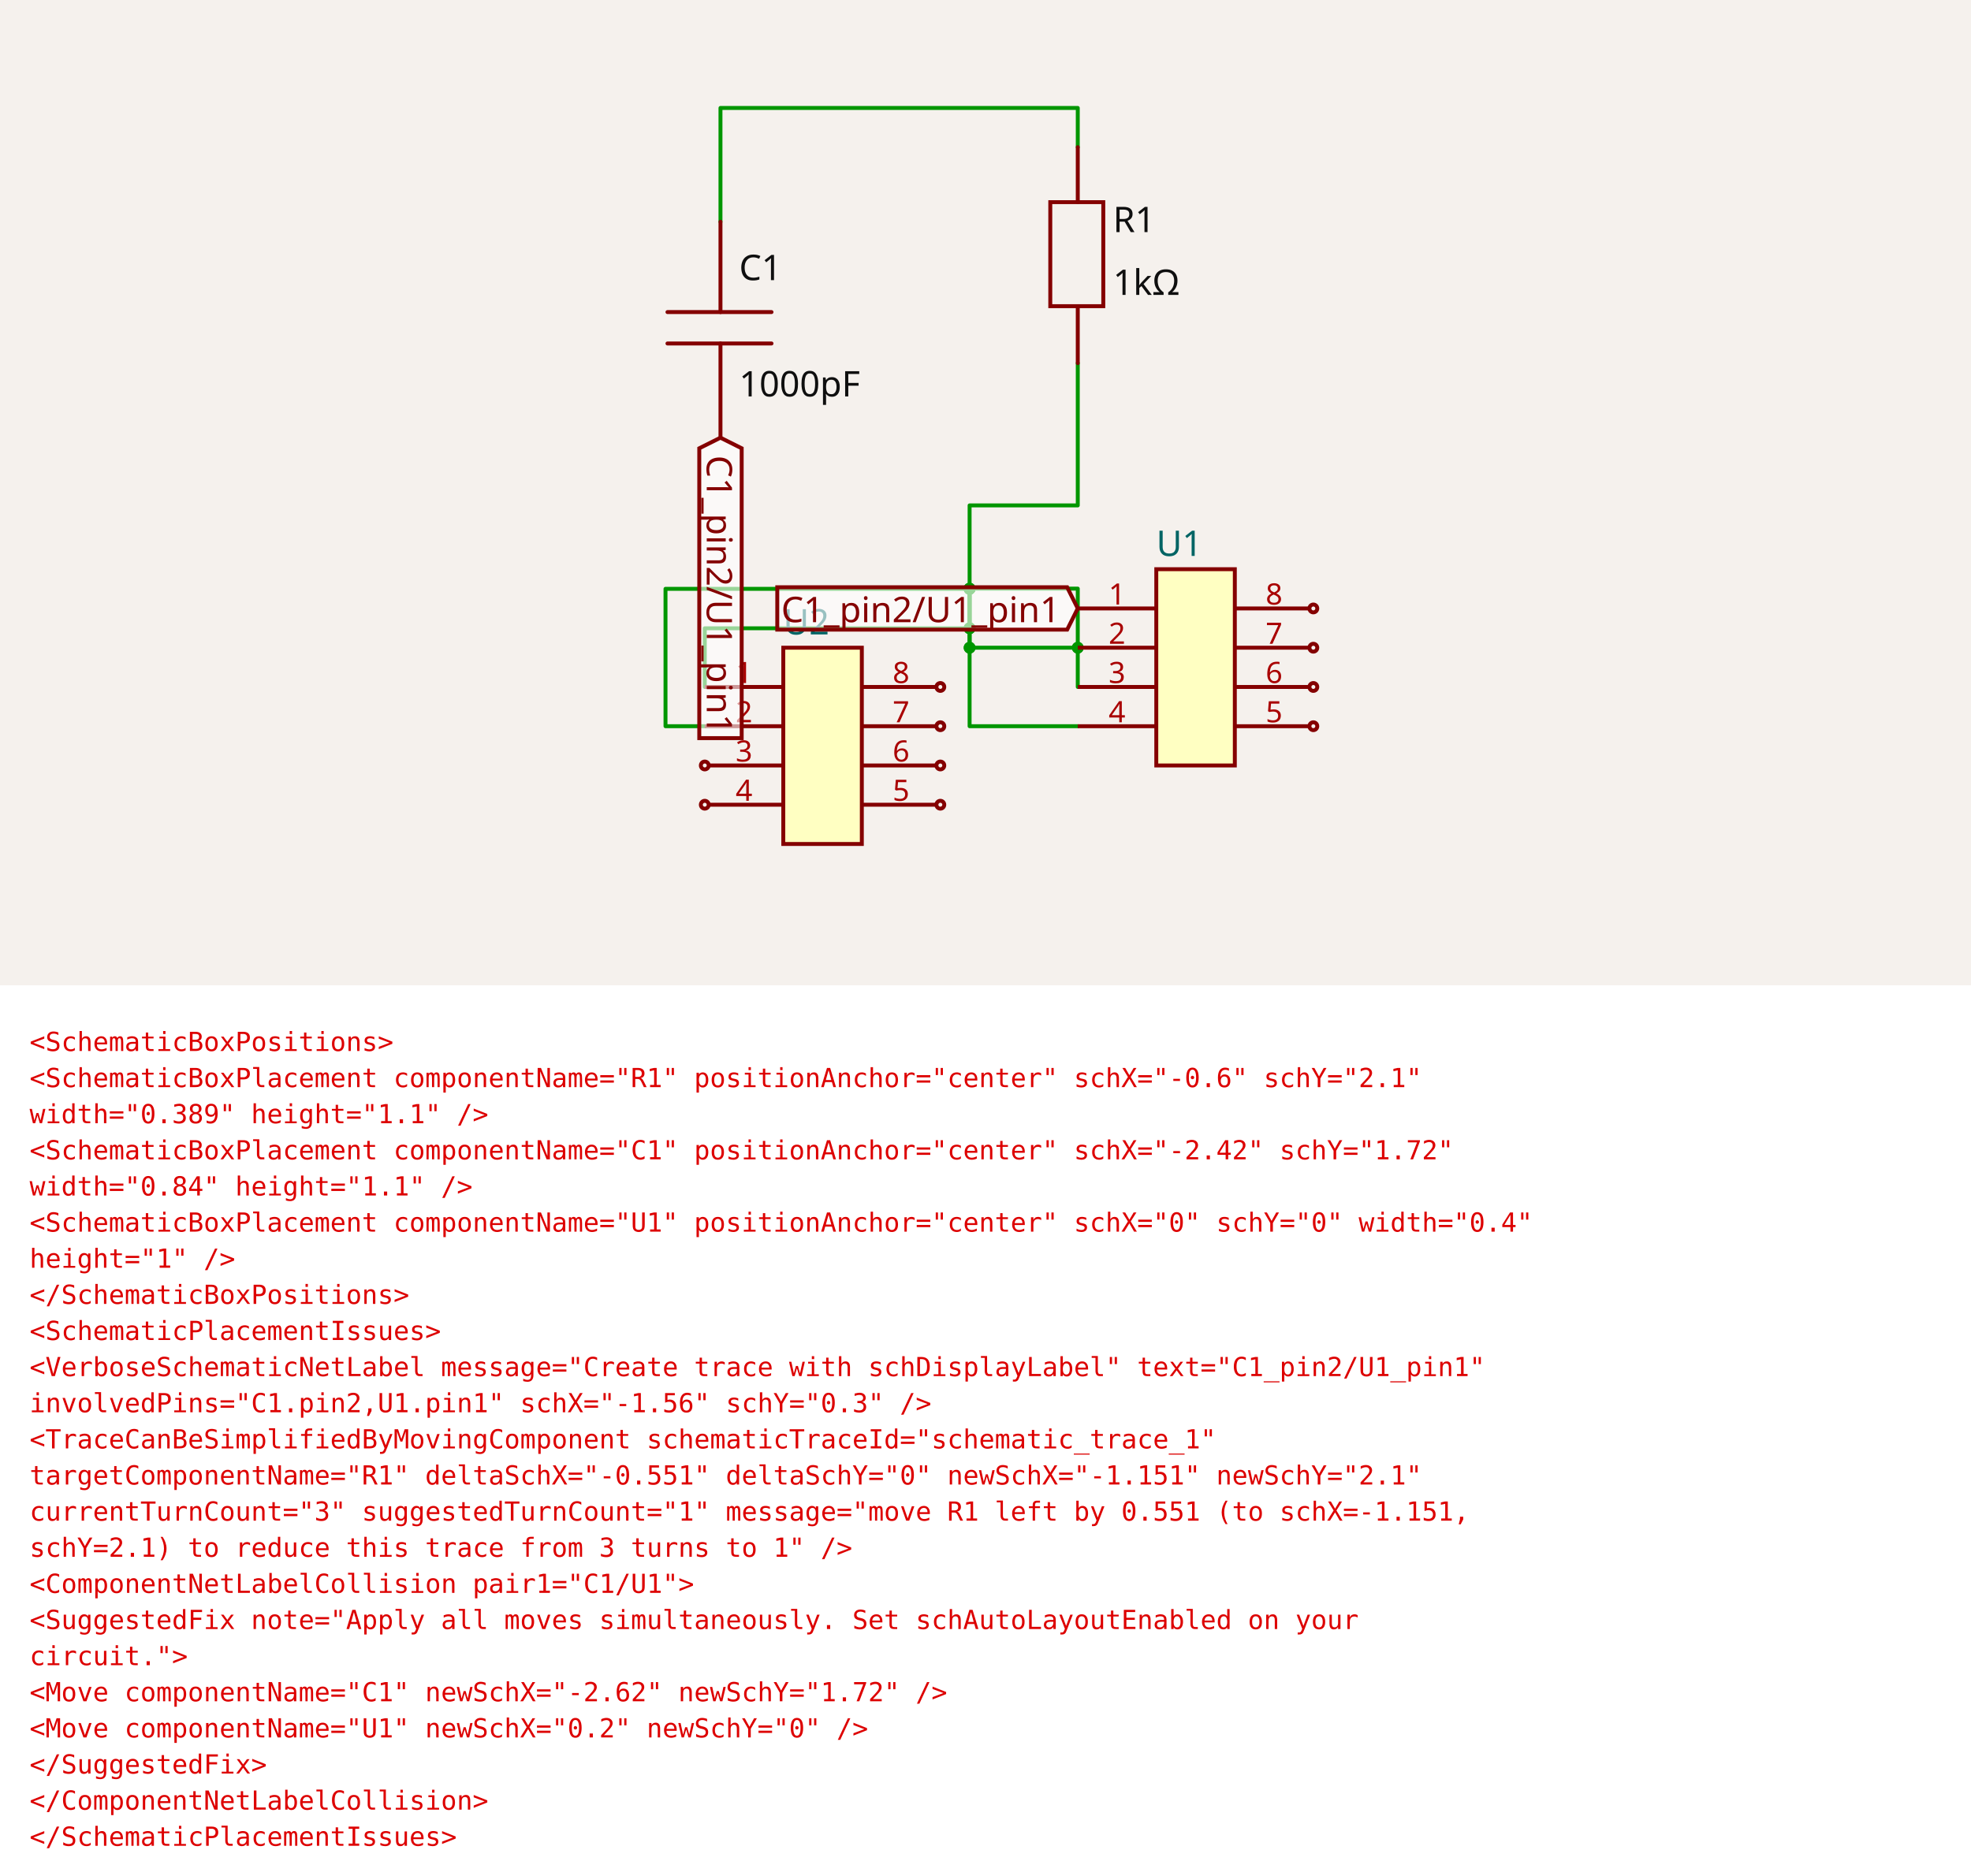
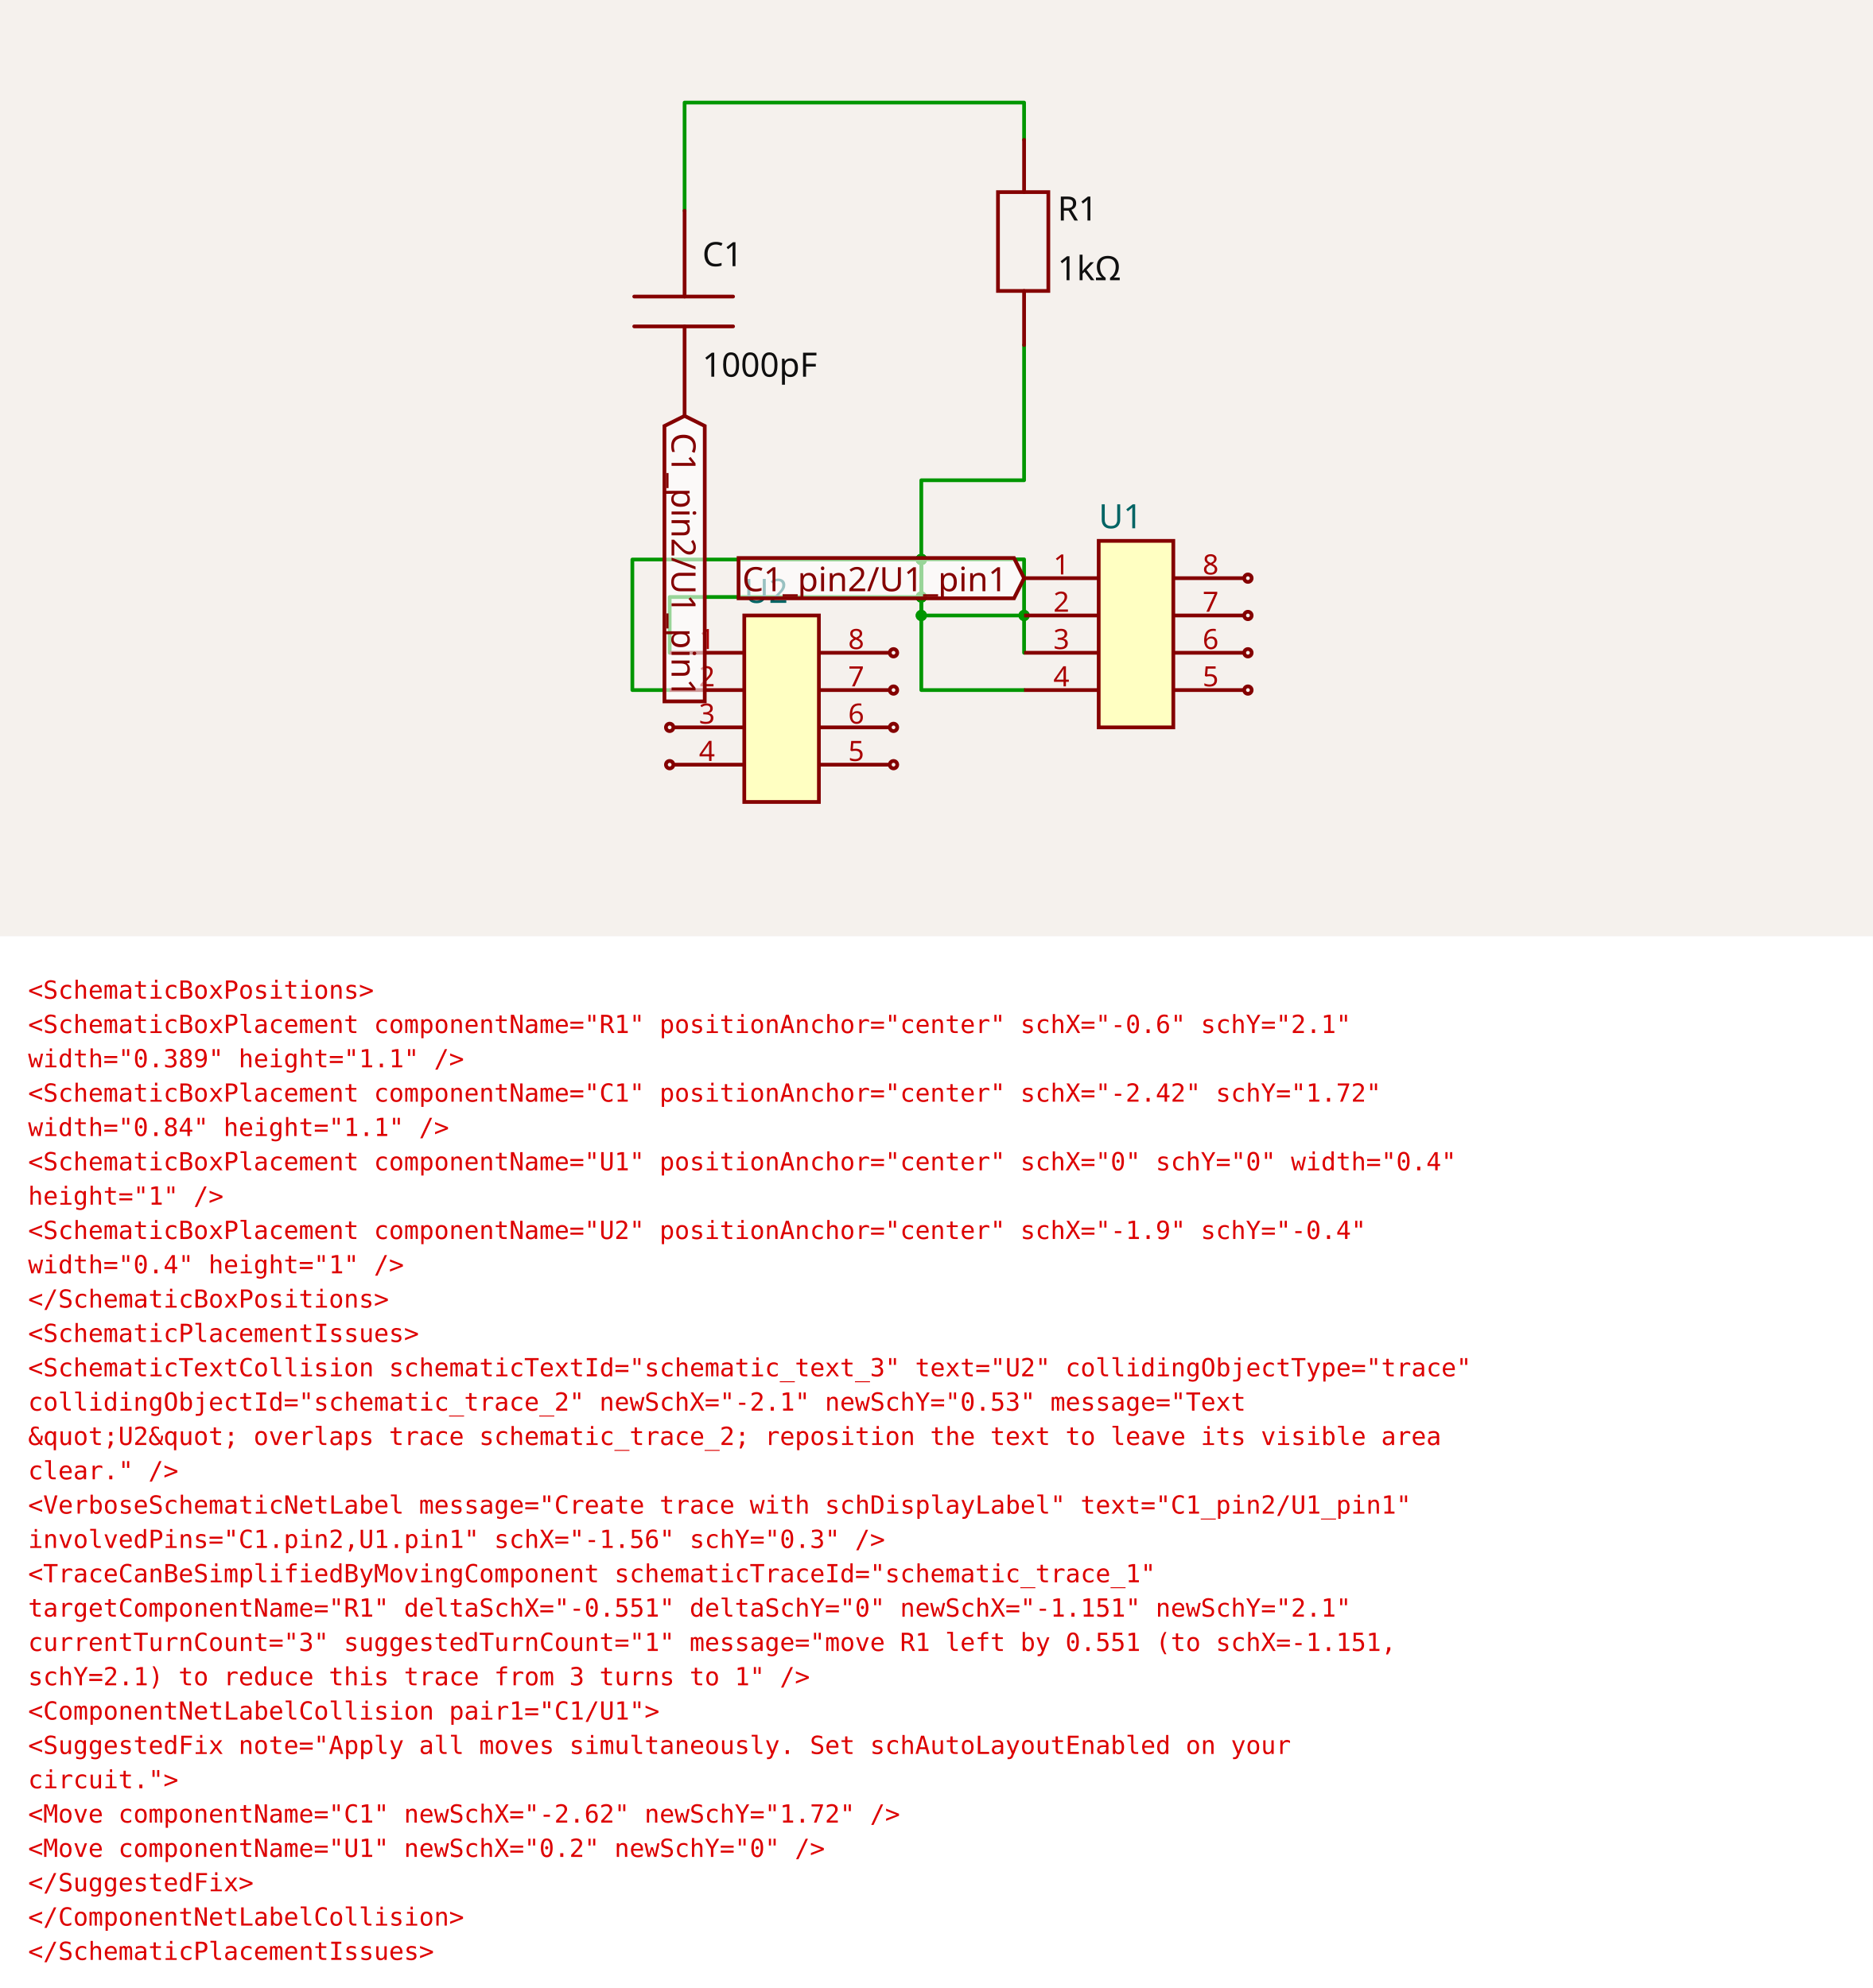
- <svg xmlns="http://www.w3.org/2000/svg" width="1200" height="1142" viewBox="0 0 1200 1142" role="img" aria-label="schematic analysis fixture">
+ <svg xmlns="http://www.w3.org/2000/svg" width="1200" height="1274" viewBox="0 0 1200 1274" role="img" aria-label="schematic analysis fixture">
  <g transform="translate(0, 0)">
    <style>
              .boundary { fill: rgb(245, 241, 237); }
              .schematic-boundary { fill: none; stroke: #fff; }
              .component { fill: none; stroke: rgb(132, 0, 0); }
              .chip { fill: rgb(255, 255, 194); stroke: rgb(132, 0, 0); }
              .component-pin { fill: none; stroke: rgb(132, 0, 0); }
              /* Basic per-trace hover fallback */
              .trace:hover {
                filter: invert(1);
              }
              .trace:hover .trace-crossing-outline {
                opacity: 0;
              }
              .trace:hover .trace-junction {
                filter: invert(1);
              }
              /* Net-hover highlighting: when a trace or its overlays are hovered,
                 invert color for all traces (base + overlays) sharing the same
                 subcircuit connectivity key. Also hide crossing outline during hover. */
              svg:has(:is(g.trace[data-subcircuit-connectivity-map-key="unnamedsubcircuitsubcircuit_source_group_0_connectivity_net0"], g.trace-overlays[data-subcircuit-connectivity-map-key="unnamedsubcircuitsubcircuit_source_group_0_connectivity_net0"]):hover) :is(g.trace[data-subcircuit-connectivity-map-key="unnamedsubcircuitsubcircuit_source_group_0_connectivity_net0"], g.trace-overlays[data-subcircuit-connectivity-map-key="unnamedsubcircuitsubcircuit_source_group_0_connectivity_net0"]) { filter: invert(1); }
svg:has(:is(g.trace[data-subcircuit-connectivity-map-key="unnamedsubcircuitsubcircuit_source_group_0_connectivity_net0"], g.trace-overlays[data-subcircuit-connectivity-map-key="unnamedsubcircuitsubcircuit_source_group_0_connectivity_net0"]):hover) g.trace-overlays[data-subcircuit-connectivity-map-key="unnamedsubcircuitsubcircuit_source_group_0_connectivity_net0"] .trace-crossing-outline { opacity: 0; }
svg:has(:is(g.trace[data-subcircuit-connectivity-map-key="unnamedsubcircuitsubcircuit_source_group_0_connectivity_net2"], g.trace-overlays[data-subcircuit-connectivity-map-key="unnamedsubcircuitsubcircuit_source_group_0_connectivity_net2"]):hover) :is(g.trace[data-subcircuit-connectivity-map-key="unnamedsubcircuitsubcircuit_source_group_0_connectivity_net2"], g.trace-overlays[data-subcircuit-connectivity-map-key="unnamedsubcircuitsubcircuit_source_group_0_connectivity_net2"]) { filter: invert(1); }
svg:has(:is(g.trace[data-subcircuit-connectivity-map-key="unnamedsubcircuitsubcircuit_source_group_0_connectivity_net2"], g.trace-overlays[data-subcircuit-connectivity-map-key="unnamedsubcircuitsubcircuit_source_group_0_connectivity_net2"]):hover) g.trace-overlays[data-subcircuit-connectivity-map-key="unnamedsubcircuitsubcircuit_source_group_0_connectivity_net2"] .trace-crossing-outline { opacity: 0; }
svg:has(:is(g.trace[data-subcircuit-connectivity-map-key="unnamedsubcircuitsubcircuit_source_group_0_connectivity_net3"], g.trace-overlays[data-subcircuit-connectivity-map-key="unnamedsubcircuitsubcircuit_source_group_0_connectivity_net3"]):hover) :is(g.trace[data-subcircuit-connectivity-map-key="unnamedsubcircuitsubcircuit_source_group_0_connectivity_net3"], g.trace-overlays[data-subcircuit-connectivity-map-key="unnamedsubcircuitsubcircuit_source_group_0_connectivity_net3"]) { filter: invert(1); }
svg:has(:is(g.trace[data-subcircuit-connectivity-map-key="unnamedsubcircuitsubcircuit_source_group_0_connectivity_net3"], g.trace-overlays[data-subcircuit-connectivity-map-key="unnamedsubcircuitsubcircuit_source_group_0_connectivity_net3"]):hover) g.trace-overlays[data-subcircuit-connectivity-map-key="unnamedsubcircuitsubcircuit_source_group_0_connectivity_net3"] .trace-crossing-outline { opacity: 0; }
svg:has(:is(g.trace[data-subcircuit-connectivity-map-key="unnamedsubcircuitsubcircuit_source_group_0_connectivity_net4"], g.trace-overlays[data-subcircuit-connectivity-map-key="unnamedsubcircuitsubcircuit_source_group_0_connectivity_net4"]):hover) :is(g.trace[data-subcircuit-connectivity-map-key="unnamedsubcircuitsubcircuit_source_group_0_connectivity_net4"], g.trace-overlays[data-subcircuit-connectivity-map-key="unnamedsubcircuitsubcircuit_source_group_0_connectivity_net4"]) { filter: invert(1); }
svg:has(:is(g.trace[data-subcircuit-connectivity-map-key="unnamedsubcircuitsubcircuit_source_group_0_connectivity_net4"], g.trace-overlays[data-subcircuit-connectivity-map-key="unnamedsubcircuitsubcircuit_source_group_0_connectivity_net4"]):hover) g.trace-overlays[data-subcircuit-connectivity-map-key="unnamedsubcircuitsubcircuit_source_group_0_connectivity_net4"] .trace-crossing-outline { opacity: 0; }
              .text { font-family: sans-serif; fill: rgb(0, 150, 0); }
              .pin-number { fill: rgb(169, 0, 0); }
              .port-label { fill: rgb(0, 100, 100); }
              .component-name { fill: rgb(0, 100, 100); }

            </style>
    <rect class="boundary" x="0" y="0" width="1200" height="600" />
    <g class="trace sch-trace" data-layer="base" data-circuit-json-type="schematic_trace" data-schematic-trace-id="schematic_trace_0" data-subcircuit-connectivity-map-key="unnamedsubcircuitsubcircuit_source_group_0_connectivity_net0">
      <path d="M 438.645 135.06 L 438.645 65.737 L 656.175 65.737 L 656.175 89.641" class="trace-invisible-hover-outline sch-trace-hitbox" stroke="rgb(0, 150, 0)" fill="none" stroke-width="19.124px" stroke-linecap="round" opacity="0" stroke-linejoin="round" />
      <path class="sch-trace-path" d="M 438.645 135.06 L 438.645 65.737 L 656.175 65.737 L 656.175 89.641" stroke="rgb(0, 150, 0)" fill="none" stroke-width="2.39px" stroke-linecap="round" stroke-linejoin="round" />
    </g>
    <g class="trace sch-trace" data-layer="base" data-circuit-json-type="schematic_trace" data-schematic-trace-id="schematic_trace_1" data-subcircuit-connectivity-map-key="unnamedsubcircuitsubcircuit_source_group_0_connectivity_net2">
      <path d="M 656.175 394.422 L 590.319 394.422 L 590.319 307.769 L 656.175 307.769 L 656.175 221.116" class="trace-invisible-hover-outline sch-trace-hitbox" stroke="rgb(0, 150, 0)" fill="none" stroke-width="19.124px" stroke-linecap="round" opacity="0" stroke-linejoin="round" />
      <path class="sch-trace-path" d="M 656.175 394.422 L 590.319 394.422 L 590.319 307.769 L 656.175 307.769 L 656.175 221.116" stroke="rgb(0, 150, 0)" fill="none" stroke-width="2.39px" stroke-linecap="round" stroke-linejoin="round" />
    </g>
    <g class="trace sch-trace" data-layer="base" data-circuit-json-type="schematic_trace" data-schematic-trace-id="schematic_trace_2" data-subcircuit-connectivity-map-key="unnamedsubcircuitsubcircuit_source_group_0_connectivity_net3">
      <path d="M 429.084 418.327 L 429.084 382.59 L 590.319 382.59 L 590.319 358.446 L 656.175 358.446 L 656.175 418.327" class="trace-invisible-hover-outline sch-trace-hitbox" stroke="rgb(0, 150, 0)" fill="none" stroke-width="19.124px" stroke-linecap="round" opacity="0" stroke-linejoin="round" />
      <path class="sch-trace-path" d="M 429.084 418.327 L 429.084 382.59 L 590.319 382.59 L 590.319 358.446 L 656.175 358.446 L 656.175 418.327" stroke="rgb(0, 150, 0)" fill="none" stroke-width="2.39px" stroke-linecap="round" stroke-linejoin="round" />
    </g>
    <g class="trace sch-trace" data-layer="base" data-circuit-json-type="schematic_trace" data-schematic-trace-id="schematic_trace_3" data-subcircuit-connectivity-map-key="unnamedsubcircuitsubcircuit_source_group_0_connectivity_net4">
      <path d="M 429.084 442.231 L 405.179 442.231 L 405.179 358.566 L 590.319 358.566 L 590.319 442.231 L 656.175 442.231" class="trace-invisible-hover-outline sch-trace-hitbox" stroke="rgb(0, 150, 0)" fill="none" stroke-width="19.124px" stroke-linecap="round" opacity="0" stroke-linejoin="round" />
      <path class="sch-trace-path" d="M 429.084 442.231 L 405.179 442.231 L 405.179 358.566 L 590.319 358.566 L 590.319 442.231 L 656.175 442.231" stroke="rgb(0, 150, 0)" fill="none" stroke-width="2.39px" stroke-linecap="round" stroke-linejoin="round" />
    </g>
    <g class="trace-overlays sch-trace-overlays" data-layer="overlay" data-circuit-json-type="schematic_trace" data-schematic-trace-id="schematic_trace_0" data-subcircuit-connectivity-map-key="unnamedsubcircuitsubcircuit_source_group_0_connectivity_net0" />
    <g class="trace-overlays sch-trace-overlays" data-layer="overlay" data-circuit-json-type="schematic_trace" data-schematic-trace-id="schematic_trace_1" data-subcircuit-connectivity-map-key="unnamedsubcircuitsubcircuit_source_group_0_connectivity_net2">
      <circle cx="656.175" cy="394.422" r="3.586" class="trace-junction sch-trace-junction" fill="rgb(0, 150, 0)" />
      <circle cx="590.319" cy="382.59" r="3.586" class="trace-junction sch-trace-junction" fill="rgb(0, 150, 0)" />
      <circle cx="590.319" cy="358.446" r="3.586" class="trace-junction sch-trace-junction" fill="rgb(0, 150, 0)" />
      <circle cx="590.319" cy="394.422" r="3.586" class="trace-junction sch-trace-junction" fill="rgb(0, 150, 0)" />
      <circle cx="590.319" cy="358.566" r="3.586" class="trace-junction sch-trace-junction" fill="rgb(0, 150, 0)" />
    </g>
    <g class="trace-overlays sch-trace-overlays" data-layer="overlay" data-circuit-json-type="schematic_trace" data-schematic-trace-id="schematic_trace_2" data-subcircuit-connectivity-map-key="unnamedsubcircuitsubcircuit_source_group_0_connectivity_net3">
      <circle cx="656.175" cy="394.422" r="3.586" class="trace-junction sch-trace-junction" fill="rgb(0, 150, 0)" />
      <circle cx="590.319" cy="382.59" r="3.586" class="trace-junction sch-trace-junction" fill="rgb(0, 150, 0)" />
      <circle cx="590.319" cy="358.446" r="3.586" class="trace-junction sch-trace-junction" fill="rgb(0, 150, 0)" />
      <circle cx="590.319" cy="358.566" r="3.586" class="trace-junction sch-trace-junction" fill="rgb(0, 150, 0)" />
    </g>
    <g class="trace-overlays sch-trace-overlays" data-layer="overlay" data-circuit-json-type="schematic_trace" data-schematic-trace-id="schematic_trace_3" data-subcircuit-connectivity-map-key="unnamedsubcircuitsubcircuit_source_group_0_connectivity_net4">
      <circle cx="590.319" cy="394.422" r="3.586" class="trace-junction sch-trace-junction" fill="rgb(0, 150, 0)" />
      <circle cx="590.319" cy="358.566" r="3.586" class="trace-junction sch-trace-junction" fill="rgb(0, 150, 0)" />
      <circle cx="590.319" cy="382.59" r="3.586" class="trace-junction sch-trace-junction" fill="rgb(0, 150, 0)" />
    </g>
    <g class="sch-component" data-circuit-json-type="schematic_component" data-schematic-component-id="schematic_component_0">
      <rect class="component-overlay sch-component-overlay" x="639.442" y="89.641" width="32.271" height="131.474" fill="transparent" />
      <path class="sch-component-symbol-path" d="M 656.175 89.641 L 656.175 123.108" stroke="rgb(132, 0, 0)" fill="none" stroke-width="2.39px" stroke-linecap="round" />
      <path class="sch-component-symbol-path" d="M 656.175 186.454 L 656.175 221.116" stroke="rgb(132, 0, 0)" fill="none" stroke-width="2.39px" stroke-linecap="round" />
      <path class="sch-component-symbol-path" d="M 671.713 155.378 L 671.713 186.454 L 639.442 186.454 L 639.442 123.108 L 671.713 123.108 L 671.713 155.378" stroke="rgb(132, 0, 0)" fill="none" stroke-width="2.39px" stroke-linecap="round" />
      <text class="sch-component-name sch-component-text" x="677.624" y="133.865" stroke="rgb(245, 241, 237)" stroke-width="2.39px" paint-order="stroke" fill="rgb(15, 15, 15)" font-family="sans-serif" text-anchor="start" dominant-baseline="middle" font-size="21.514px">R1</text>
      <text class="sch-component-text" x="677.624" y="172.112" fill="rgb(15, 15, 15)" font-family="sans-serif" text-anchor="start" dominant-baseline="middle" font-size="21.514px">1kΩ</text>
    </g>
    <g class="sch-component" data-circuit-json-type="schematic_component" data-schematic-component-id="schematic_component_1">
      <rect class="component-overlay sch-component-overlay" x="406.375" y="135.06" width="63.347" height="131.474" fill="transparent" />
      <path class="sch-component-symbol-path" d="M 438.645 266.534 L 438.645 209.163" stroke="rgb(132, 0, 0)" fill="none" stroke-width="2.39px" stroke-linecap="round" />
      <path class="sch-component-symbol-path" d="M 438.645 190.04 L 438.645 135.06" stroke="rgb(132, 0, 0)" fill="none" stroke-width="2.39px" stroke-linecap="round" />
      <path class="sch-component-symbol-path" d="M 469.721 209.163 L 406.375 209.163" stroke="rgb(132, 0, 0)" fill="none" stroke-width="2.39px" stroke-linecap="round" />
      <path class="sch-component-symbol-path" d="M 469.721 190.04 L 406.375 190.04" stroke="rgb(132, 0, 0)" fill="none" stroke-width="2.39px" stroke-linecap="round" />
      <text class="sch-component-name sch-component-text" x="450" y="176.892" stroke="rgb(245, 241, 237)" stroke-width="2.39px" paint-order="stroke" fill="rgb(15, 15, 15)" font-family="sans-serif" text-anchor="start" dominant-baseline="ideographic" font-size="21.514px">C1</text>
      <text class="sch-component-text" x="450" y="224.701" fill="rgb(15, 15, 15)" font-family="sans-serif" text-anchor="start" dominant-baseline="hanging" font-size="21.514px">1000pF</text>
    </g>
    <g class="sch-component" data-circuit-json-type="schematic_component" data-schematic-component-id="schematic_component_2">
      <rect class="component chip sch-component-body" x="703.984" y="346.614" width="47.809" height="119.522" stroke-width="2.39px" fill="rgb(255, 255, 194)" stroke="rgb(132, 0, 0)" />
      <rect class="component-overlay sch-component-overlay" x="703.984" y="346.614" width="47.809" height="119.522" fill="transparent" />
      <text class="sch-text" x="703.984" y="481.673" fill="#006464" text-anchor="start" dominant-baseline="middle" font-family="sans-serif" font-size="21.514px" transform="rotate(0, 703.9841, 481.6733)" />
      <text class="sch-text" x="703.984" y="331.076" fill="#006464" text-anchor="start" dominant-baseline="middle" font-family="sans-serif" font-size="21.514px" transform="rotate(0, 703.9841, 331.0757)">U1</text>
      <line class="component-pin sch-component-pin sch-port-line" x1="703.984" y1="370.518" x2="656.175" y2="370.518" stroke-width="2.39px" />
      <g class="sch-port" data-schematic-port-id="source_port_4">
        <rect x="653.785" y="368.127" width="4.781" height="4.781" opacity="0" />
      </g>
      <text class="pin-number sch-pin-number" x="680.08" y="368.127" style="font-family: sans-serif;" fill="rgb(169, 0, 0)" text-anchor="middle" dominant-baseline="auto" font-size="17.928px" transform="">1</text>
      <line class="component-pin sch-component-pin sch-port-line" x1="703.984" y1="394.422" x2="656.175" y2="394.422" stroke-width="2.39px" />
      <g class="sch-port" data-schematic-port-id="source_port_5">
        <rect x="653.785" y="392.032" width="4.781" height="4.781" opacity="0" />
      </g>
      <text class="pin-number sch-pin-number" x="680.08" y="392.032" style="font-family: sans-serif;" fill="rgb(169, 0, 0)" text-anchor="middle" dominant-baseline="auto" font-size="17.928px" transform="">2</text>
      <line class="component-pin sch-component-pin sch-port-line" x1="703.984" y1="418.327" x2="656.175" y2="418.327" stroke-width="2.39px" />
      <g class="sch-port" data-schematic-port-id="source_port_6">
        <rect x="653.785" y="415.936" width="4.781" height="4.781" opacity="0" />
      </g>
      <text class="pin-number sch-pin-number" x="680.08" y="415.936" style="font-family: sans-serif;" fill="rgb(169, 0, 0)" text-anchor="middle" dominant-baseline="auto" font-size="17.928px" transform="">3</text>
      <line class="component-pin sch-component-pin sch-port-line" x1="703.984" y1="442.231" x2="656.175" y2="442.231" stroke-width="2.39px" />
      <g class="sch-port" data-schematic-port-id="source_port_7">
        <rect x="653.785" y="439.841" width="4.781" height="4.781" opacity="0" />
      </g>
      <text class="pin-number sch-pin-number" x="680.08" y="439.841" style="font-family: sans-serif;" fill="rgb(169, 0, 0)" text-anchor="middle" dominant-baseline="auto" font-size="17.928px" transform="">4</text>
      <line class="component-pin sch-component-pin sch-port-line" x1="751.793" y1="442.231" x2="797.211" y2="442.231" stroke-width="2.39px" />
      <g class="sch-port" data-schematic-port-id="source_port_8">
        <circle class="component-pin sch-component-pin sch-port-terminal" cx="799.602" cy="442.231" r="2.39" stroke-width="2.39px" />
        <rect x="797.211" y="439.841" width="4.781" height="4.781" opacity="0" />
      </g>
      <text class="pin-number sch-pin-number" x="775.697" y="439.841" style="font-family: sans-serif;" fill="rgb(169, 0, 0)" text-anchor="middle" dominant-baseline="auto" font-size="17.928px" transform="">5</text>
      <line class="component-pin sch-component-pin sch-port-line" x1="751.793" y1="418.327" x2="797.211" y2="418.327" stroke-width="2.39px" />
      <g class="sch-port" data-schematic-port-id="source_port_9">
        <circle class="component-pin sch-component-pin sch-port-terminal" cx="799.602" cy="418.327" r="2.39" stroke-width="2.39px" />
        <rect x="797.211" y="415.936" width="4.781" height="4.781" opacity="0" />
      </g>
      <text class="pin-number sch-pin-number" x="775.697" y="415.936" style="font-family: sans-serif;" fill="rgb(169, 0, 0)" text-anchor="middle" dominant-baseline="auto" font-size="17.928px" transform="">6</text>
      <line class="component-pin sch-component-pin sch-port-line" x1="751.793" y1="394.422" x2="797.211" y2="394.422" stroke-width="2.39px" />
      <g class="sch-port" data-schematic-port-id="source_port_10">
        <circle class="component-pin sch-component-pin sch-port-terminal" cx="799.602" cy="394.422" r="2.39" stroke-width="2.39px" />
        <rect x="797.211" y="392.032" width="4.781" height="4.781" opacity="0" />
      </g>
      <text class="pin-number sch-pin-number" x="775.697" y="392.032" style="font-family: sans-serif;" fill="rgb(169, 0, 0)" text-anchor="middle" dominant-baseline="auto" font-size="17.928px" transform="">7</text>
      <line class="component-pin sch-component-pin sch-port-line" x1="751.793" y1="370.518" x2="797.211" y2="370.518" stroke-width="2.39px" />
      <g class="sch-port" data-schematic-port-id="source_port_11">
        <circle class="component-pin sch-component-pin sch-port-terminal" cx="799.602" cy="370.518" r="2.39" stroke-width="2.39px" />
        <rect x="797.211" y="368.127" width="4.781" height="4.781" opacity="0" />
      </g>
      <text class="pin-number sch-pin-number" x="775.697" y="368.127" style="font-family: sans-serif;" fill="rgb(169, 0, 0)" text-anchor="middle" dominant-baseline="auto" font-size="17.928px" transform="">8</text>
    </g>
    <g class="sch-component" data-circuit-json-type="schematic_component" data-schematic-component-id="schematic_component_3">
      <rect class="component chip sch-component-body" x="476.892" y="394.422" width="47.809" height="119.522" stroke-width="2.39px" fill="rgb(255, 255, 194)" stroke="rgb(132, 0, 0)" />
      <rect class="component-overlay sch-component-overlay" x="476.892" y="394.422" width="47.809" height="119.522" fill="transparent" />
      <text class="sch-text" x="476.892" y="529.482" fill="#006464" text-anchor="start" dominant-baseline="middle" font-family="sans-serif" font-size="21.514px" transform="rotate(0, 476.8924, 529.4821)" />
      <text class="sch-text" x="476.892" y="378.884" fill="#006464" text-anchor="start" dominant-baseline="middle" font-family="sans-serif" font-size="21.514px" transform="rotate(0, 476.8924, 378.8845)">U2</text>
      <line class="component-pin sch-component-pin sch-port-line" x1="476.892" y1="418.327" x2="429.084" y2="418.327" stroke-width="2.39px" />
      <g class="sch-port" data-schematic-port-id="source_port_12">
        <rect x="426.693" y="415.936" width="4.781" height="4.781" opacity="0" />
      </g>
      <text class="pin-number sch-pin-number" x="452.988" y="415.936" style="font-family: sans-serif;" fill="rgb(169, 0, 0)" text-anchor="middle" dominant-baseline="auto" font-size="17.928px" transform="">1</text>
      <line class="component-pin sch-component-pin sch-port-line" x1="476.892" y1="442.231" x2="429.084" y2="442.231" stroke-width="2.39px" />
      <g class="sch-port" data-schematic-port-id="source_port_13">
        <rect x="426.693" y="439.841" width="4.781" height="4.781" opacity="0" />
      </g>
      <text class="pin-number sch-pin-number" x="452.988" y="439.841" style="font-family: sans-serif;" fill="rgb(169, 0, 0)" text-anchor="middle" dominant-baseline="auto" font-size="17.928px" transform="">2</text>
      <line class="component-pin sch-component-pin sch-port-line" x1="476.892" y1="466.135" x2="431.474" y2="466.135" stroke-width="2.39px" />
      <g class="sch-port" data-schematic-port-id="source_port_14">
        <circle class="component-pin sch-component-pin sch-port-terminal" cx="429.084" cy="466.135" r="2.39" stroke-width="2.39px" />
        <rect x="426.693" y="463.745" width="4.781" height="4.781" opacity="0" />
      </g>
      <text class="pin-number sch-pin-number" x="452.988" y="463.745" style="font-family: sans-serif;" fill="rgb(169, 0, 0)" text-anchor="middle" dominant-baseline="auto" font-size="17.928px" transform="">3</text>
      <line class="component-pin sch-component-pin sch-port-line" x1="476.892" y1="490.04" x2="431.474" y2="490.04" stroke-width="2.39px" />
      <g class="sch-port" data-schematic-port-id="source_port_15">
        <circle class="component-pin sch-component-pin sch-port-terminal" cx="429.084" cy="490.04" r="2.39" stroke-width="2.39px" />
        <rect x="426.693" y="487.649" width="4.781" height="4.781" opacity="0" />
      </g>
      <text class="pin-number sch-pin-number" x="452.988" y="487.649" style="font-family: sans-serif;" fill="rgb(169, 0, 0)" text-anchor="middle" dominant-baseline="auto" font-size="17.928px" transform="">4</text>
      <line class="component-pin sch-component-pin sch-port-line" x1="524.701" y1="490.04" x2="570.12" y2="490.04" stroke-width="2.39px" />
      <g class="sch-port" data-schematic-port-id="source_port_16">
        <circle class="component-pin sch-component-pin sch-port-terminal" cx="572.51" cy="490.04" r="2.39" stroke-width="2.39px" />
        <rect x="570.12" y="487.649" width="4.781" height="4.781" opacity="0" />
      </g>
      <text class="pin-number sch-pin-number" x="548.606" y="487.649" style="font-family: sans-serif;" fill="rgb(169, 0, 0)" text-anchor="middle" dominant-baseline="auto" font-size="17.928px" transform="">5</text>
      <line class="component-pin sch-component-pin sch-port-line" x1="524.701" y1="466.135" x2="570.12" y2="466.135" stroke-width="2.39px" />
      <g class="sch-port" data-schematic-port-id="source_port_17">
        <circle class="component-pin sch-component-pin sch-port-terminal" cx="572.51" cy="466.135" r="2.39" stroke-width="2.39px" />
        <rect x="570.12" y="463.745" width="4.781" height="4.781" opacity="0" />
      </g>
      <text class="pin-number sch-pin-number" x="548.606" y="463.745" style="font-family: sans-serif;" fill="rgb(169, 0, 0)" text-anchor="middle" dominant-baseline="auto" font-size="17.928px" transform="">6</text>
      <line class="component-pin sch-component-pin sch-port-line" x1="524.701" y1="442.231" x2="570.12" y2="442.231" stroke-width="2.39px" />
      <g class="sch-port" data-schematic-port-id="source_port_18">
        <circle class="component-pin sch-component-pin sch-port-terminal" cx="572.51" cy="442.231" r="2.39" stroke-width="2.39px" />
        <rect x="570.12" y="439.841" width="4.781" height="4.781" opacity="0" />
      </g>
      <text class="pin-number sch-pin-number" x="548.606" y="439.841" style="font-family: sans-serif;" fill="rgb(169, 0, 0)" text-anchor="middle" dominant-baseline="auto" font-size="17.928px" transform="">7</text>
      <line class="component-pin sch-component-pin sch-port-line" x1="524.701" y1="418.327" x2="570.12" y2="418.327" stroke-width="2.39px" />
      <g class="sch-port" data-schematic-port-id="source_port_19">
        <circle class="component-pin sch-component-pin sch-port-terminal" cx="572.51" cy="418.327" r="2.39" stroke-width="2.39px" />
        <rect x="570.12" y="415.936" width="4.781" height="4.781" opacity="0" />
      </g>
      <text class="pin-number sch-pin-number" x="548.606" y="415.936" style="font-family: sans-serif;" fill="rgb(169, 0, 0)" text-anchor="middle" dominant-baseline="auto" font-size="17.928px" transform="">8</text>
    </g>
    <g class="schematic-port-hover sch-port-hover" data-schematic-port-id="source_port_0">
      <circle cx="656.175" cy="89.641" r="4.781" fill="red" opacity="0" />
    </g>
    <g class="schematic-port-hover sch-port-hover" data-schematic-port-id="source_port_1">
      <circle cx="656.175" cy="221.116" r="4.781" fill="red" opacity="0" />
    </g>
    <g class="schematic-port-hover sch-port-hover" data-schematic-port-id="source_port_2">
      <circle cx="438.645" cy="135.06" r="4.781" fill="red" opacity="0" />
    </g>
    <g class="schematic-port-hover sch-port-hover" data-schematic-port-id="source_port_3">
      <circle cx="438.645" cy="266.534" r="4.781" fill="red" opacity="0" />
    </g>
    <g class="schematic-port-hover sch-port-hover" data-schematic-port-id="source_port_4">
      <circle cx="656.175" cy="370.518" r="4.781" fill="red" opacity="0" />
    </g>
    <g class="schematic-port-hover sch-port-hover" data-schematic-port-id="source_port_5">
      <circle cx="656.175" cy="394.422" r="4.781" fill="red" opacity="0" />
    </g>
    <g class="schematic-port-hover sch-port-hover" data-schematic-port-id="source_port_6">
      <circle cx="656.175" cy="418.327" r="4.781" fill="red" opacity="0" />
    </g>
    <g class="schematic-port-hover sch-port-hover" data-schematic-port-id="source_port_7">
      <circle cx="656.175" cy="442.231" r="4.781" fill="red" opacity="0" />
    </g>
    <g class="schematic-port-hover sch-port-hover" data-schematic-port-id="source_port_8">
      <circle cx="799.602" cy="442.231" r="4.781" fill="red" opacity="0" />
    </g>
    <g class="schematic-port-hover sch-port-hover" data-schematic-port-id="source_port_9">
      <circle cx="799.602" cy="418.327" r="4.781" fill="red" opacity="0" />
    </g>
    <g class="schematic-port-hover sch-port-hover" data-schematic-port-id="source_port_10">
      <circle cx="799.602" cy="394.422" r="4.781" fill="red" opacity="0" />
    </g>
    <g class="schematic-port-hover sch-port-hover" data-schematic-port-id="source_port_11">
      <circle cx="799.602" cy="370.518" r="4.781" fill="red" opacity="0" />
    </g>
    <g class="schematic-port-hover sch-port-hover" data-schematic-port-id="source_port_12">
      <circle cx="429.084" cy="418.327" r="4.781" fill="red" opacity="0" />
    </g>
    <g class="schematic-port-hover sch-port-hover" data-schematic-port-id="source_port_13">
      <circle cx="429.084" cy="442.231" r="4.781" fill="red" opacity="0" />
    </g>
    <g class="schematic-port-hover sch-port-hover" data-schematic-port-id="source_port_14">
      <circle cx="429.084" cy="466.135" r="4.781" fill="red" opacity="0" />
    </g>
    <g class="schematic-port-hover sch-port-hover" data-schematic-port-id="source_port_15">
      <circle cx="429.084" cy="490.04" r="4.781" fill="red" opacity="0" />
    </g>
    <g class="schematic-port-hover sch-port-hover" data-schematic-port-id="source_port_16">
      <circle cx="572.51" cy="490.04" r="4.781" fill="red" opacity="0" />
    </g>
    <g class="schematic-port-hover sch-port-hover" data-schematic-port-id="source_port_17">
      <circle cx="572.51" cy="466.135" r="4.781" fill="red" opacity="0" />
    </g>
    <g class="schematic-port-hover sch-port-hover" data-schematic-port-id="source_port_18">
      <circle cx="572.51" cy="442.231" r="4.781" fill="red" opacity="0" />
    </g>
    <g class="schematic-port-hover sch-port-hover" data-schematic-port-id="source_port_19">
      <circle cx="572.51" cy="418.327" r="4.781" fill="red" opacity="0" />
    </g>
    <path class="net-label sch-net-label" d="     M 656.175,370.518     L 649.721,383.426     L 473.227,383.426     L 473.227,357.61     L 649.721,357.61     Z   " fill="rgba(255, 255, 255, 0.6)" stroke="rgb(132, 0, 0)" stroke-width="2.39px" />
    <text class="net-label-text sch-net-label-text" x="645.418" y="370.518" fill="rgb(132, 0, 0)" text-anchor="end" dominant-baseline="central" font-family="sans-serif" font-variant-numeric="tabular-nums" font-size="21.514px" transform="">C1_pin2/U1_pin1</text>
    <path class="net-label sch-net-label" d="     M 438.645,266.534     L 451.554,272.988     L 451.554,449.482     L 425.737,449.482     L 425.737,272.988     Z   " fill="rgba(255, 255, 255, 0.6)" stroke="rgb(132, 0, 0)" stroke-width="2.39px" />
    <text class="net-label-text sch-net-label-text" x="438.645" y="277.291" fill="rgb(132, 0, 0)" text-anchor="start" dominant-baseline="central" font-family="sans-serif" font-variant-numeric="tabular-nums" font-size="21.514px" transform="rotate(90 438.6454 277.2908)">C1_pin2/U1_pin1</text>
  </g>
  <g transform="translate(0, 600) scale(1, 1) translate(0, 0)">
    <rect width="100%" height="100%" fill="#fff" />
    <text x="18" y="40" fill="#d00" font-family="Menlo, Consolas, monospace" font-size="16">
      <tspan x="18" dy="0">&lt;SchematicBoxPositions&gt;</tspan>
      <tspan x="18" dy="22">&lt;SchematicBoxPlacement componentName="R1" positionAnchor="center" schX="-0.6" schY="2.1"</tspan>
      <tspan x="18" dy="22">  width="0.389" height="1.1" /&gt;</tspan>
      <tspan x="18" dy="22">&lt;SchematicBoxPlacement componentName="C1" positionAnchor="center" schX="-2.42" schY="1.72"</tspan>
      <tspan x="18" dy="22">  width="0.84" height="1.1" /&gt;</tspan>
      <tspan x="18" dy="22">&lt;SchematicBoxPlacement componentName="U1" positionAnchor="center" schX="0" schY="0" width="0.4"</tspan>
      <tspan x="18" dy="22">  height="1" /&gt;</tspan>
+       <tspan x="18" dy="22">&lt;SchematicBoxPlacement componentName="U2" positionAnchor="center" schX="-1.9" schY="-0.4"</tspan>
+       <tspan x="18" dy="22">  width="0.4" height="1" /&gt;</tspan>
      <tspan x="18" dy="22">&lt;/SchematicBoxPositions&gt;</tspan>
      <tspan x="18" dy="22">&lt;SchematicPlacementIssues&gt;</tspan>
+       <tspan x="18" dy="22">&lt;SchematicTextCollision schematicTextId="schematic_text_3" text="U2" collidingObjectType="trace"</tspan>
+       <tspan x="18" dy="22">  collidingObjectId="schematic_trace_2" newSchX="-2.1" newSchY="0.53" message="Text</tspan>
+       <tspan x="18" dy="22">  &amp;quot;U2&amp;quot; overlaps trace schematic_trace_2; reposition the text to leave its visible area</tspan>
+       <tspan x="18" dy="22">  clear." /&gt;</tspan>
      <tspan x="18" dy="22">&lt;VerboseSchematicNetLabel message="Create trace with schDisplayLabel" text="C1_pin2/U1_pin1"</tspan>
      <tspan x="18" dy="22">  involvedPins="C1.pin2,U1.pin1" schX="-1.56" schY="0.3" /&gt;</tspan>
      <tspan x="18" dy="22">&lt;TraceCanBeSimplifiedByMovingComponent schematicTraceId="schematic_trace_1"</tspan>
      <tspan x="18" dy="22">  targetComponentName="R1" deltaSchX="-0.551" deltaSchY="0" newSchX="-1.151" newSchY="2.1"</tspan>
      <tspan x="18" dy="22">  currentTurnCount="3" suggestedTurnCount="1" message="move R1 left by 0.551 (to schX=-1.151,</tspan>
      <tspan x="18" dy="22">  schY=2.1) to reduce this trace from 3 turns to 1" /&gt;</tspan>
      <tspan x="18" dy="22">&lt;ComponentNetLabelCollision pair1="C1/U1"&gt;</tspan>
      <tspan x="18" dy="22">  &lt;SuggestedFix note="Apply all moves simultaneously. Set schAutoLayoutEnabled on your</tspan>
      <tspan x="18" dy="22">  circuit."&gt;</tspan>
      <tspan x="18" dy="22">    &lt;Move componentName="C1" newSchX="-2.62" newSchY="1.72" /&gt;</tspan>
      <tspan x="18" dy="22">    &lt;Move componentName="U1" newSchX="0.2" newSchY="0" /&gt;</tspan>
      <tspan x="18" dy="22">  &lt;/SuggestedFix&gt;</tspan>
      <tspan x="18" dy="22">&lt;/ComponentNetLabelCollision&gt;</tspan>
      <tspan x="18" dy="22">&lt;/SchematicPlacementIssues&gt;</tspan>
    </text>
  </g>
</svg>
